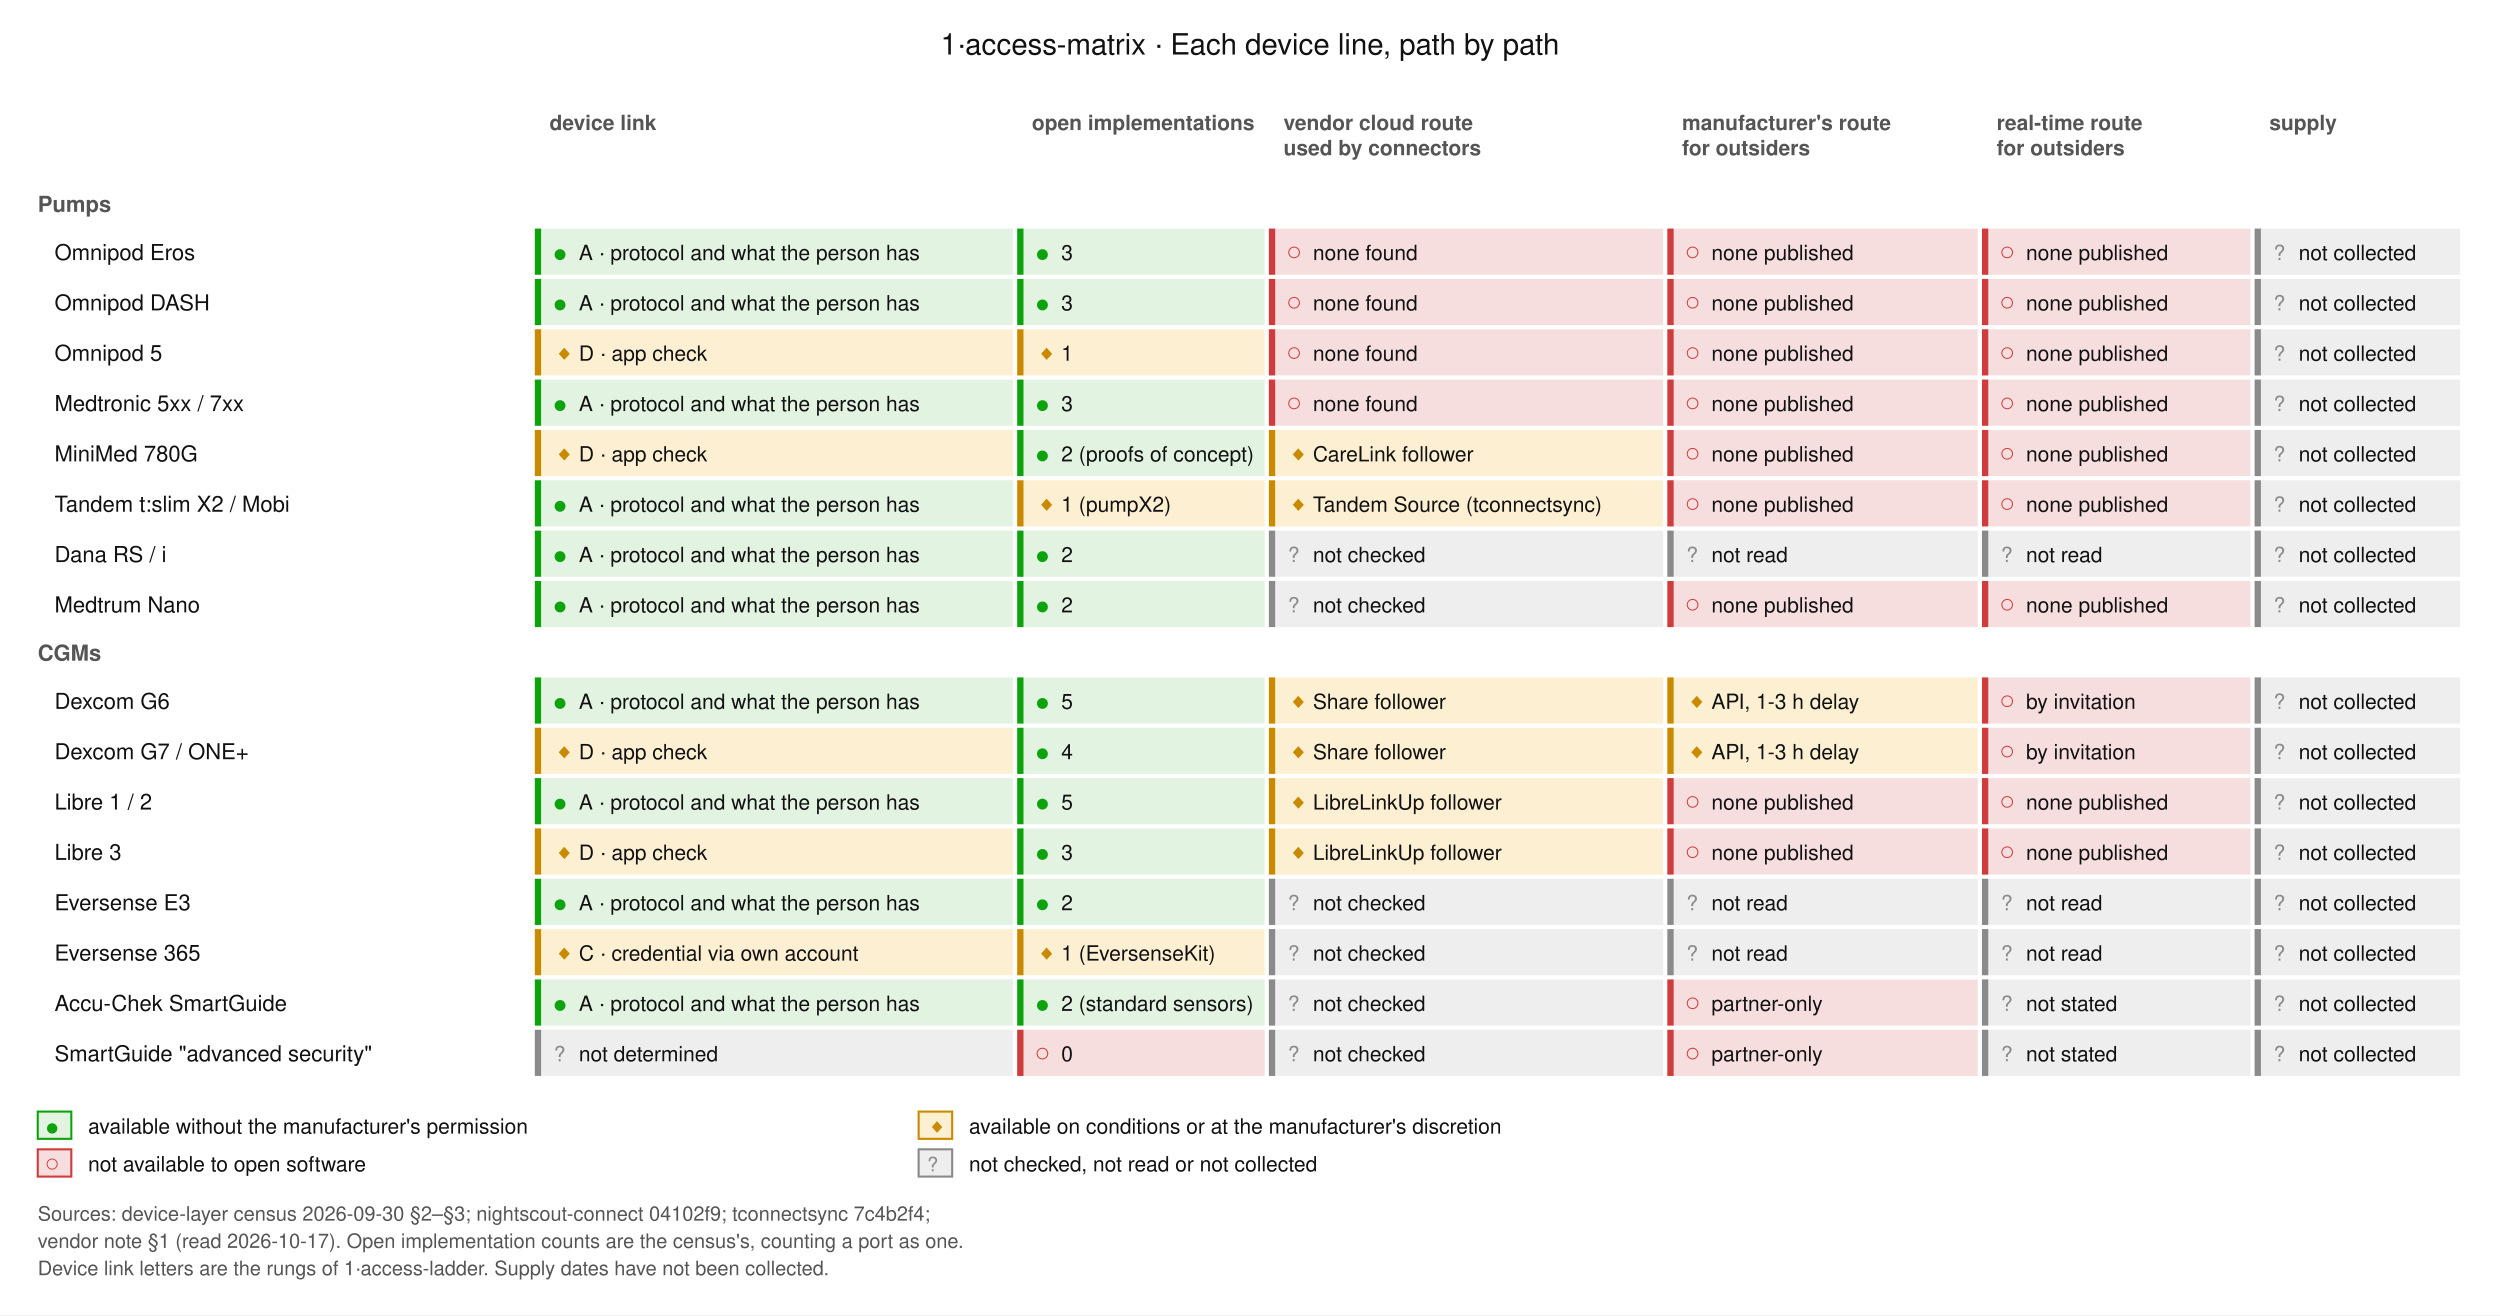
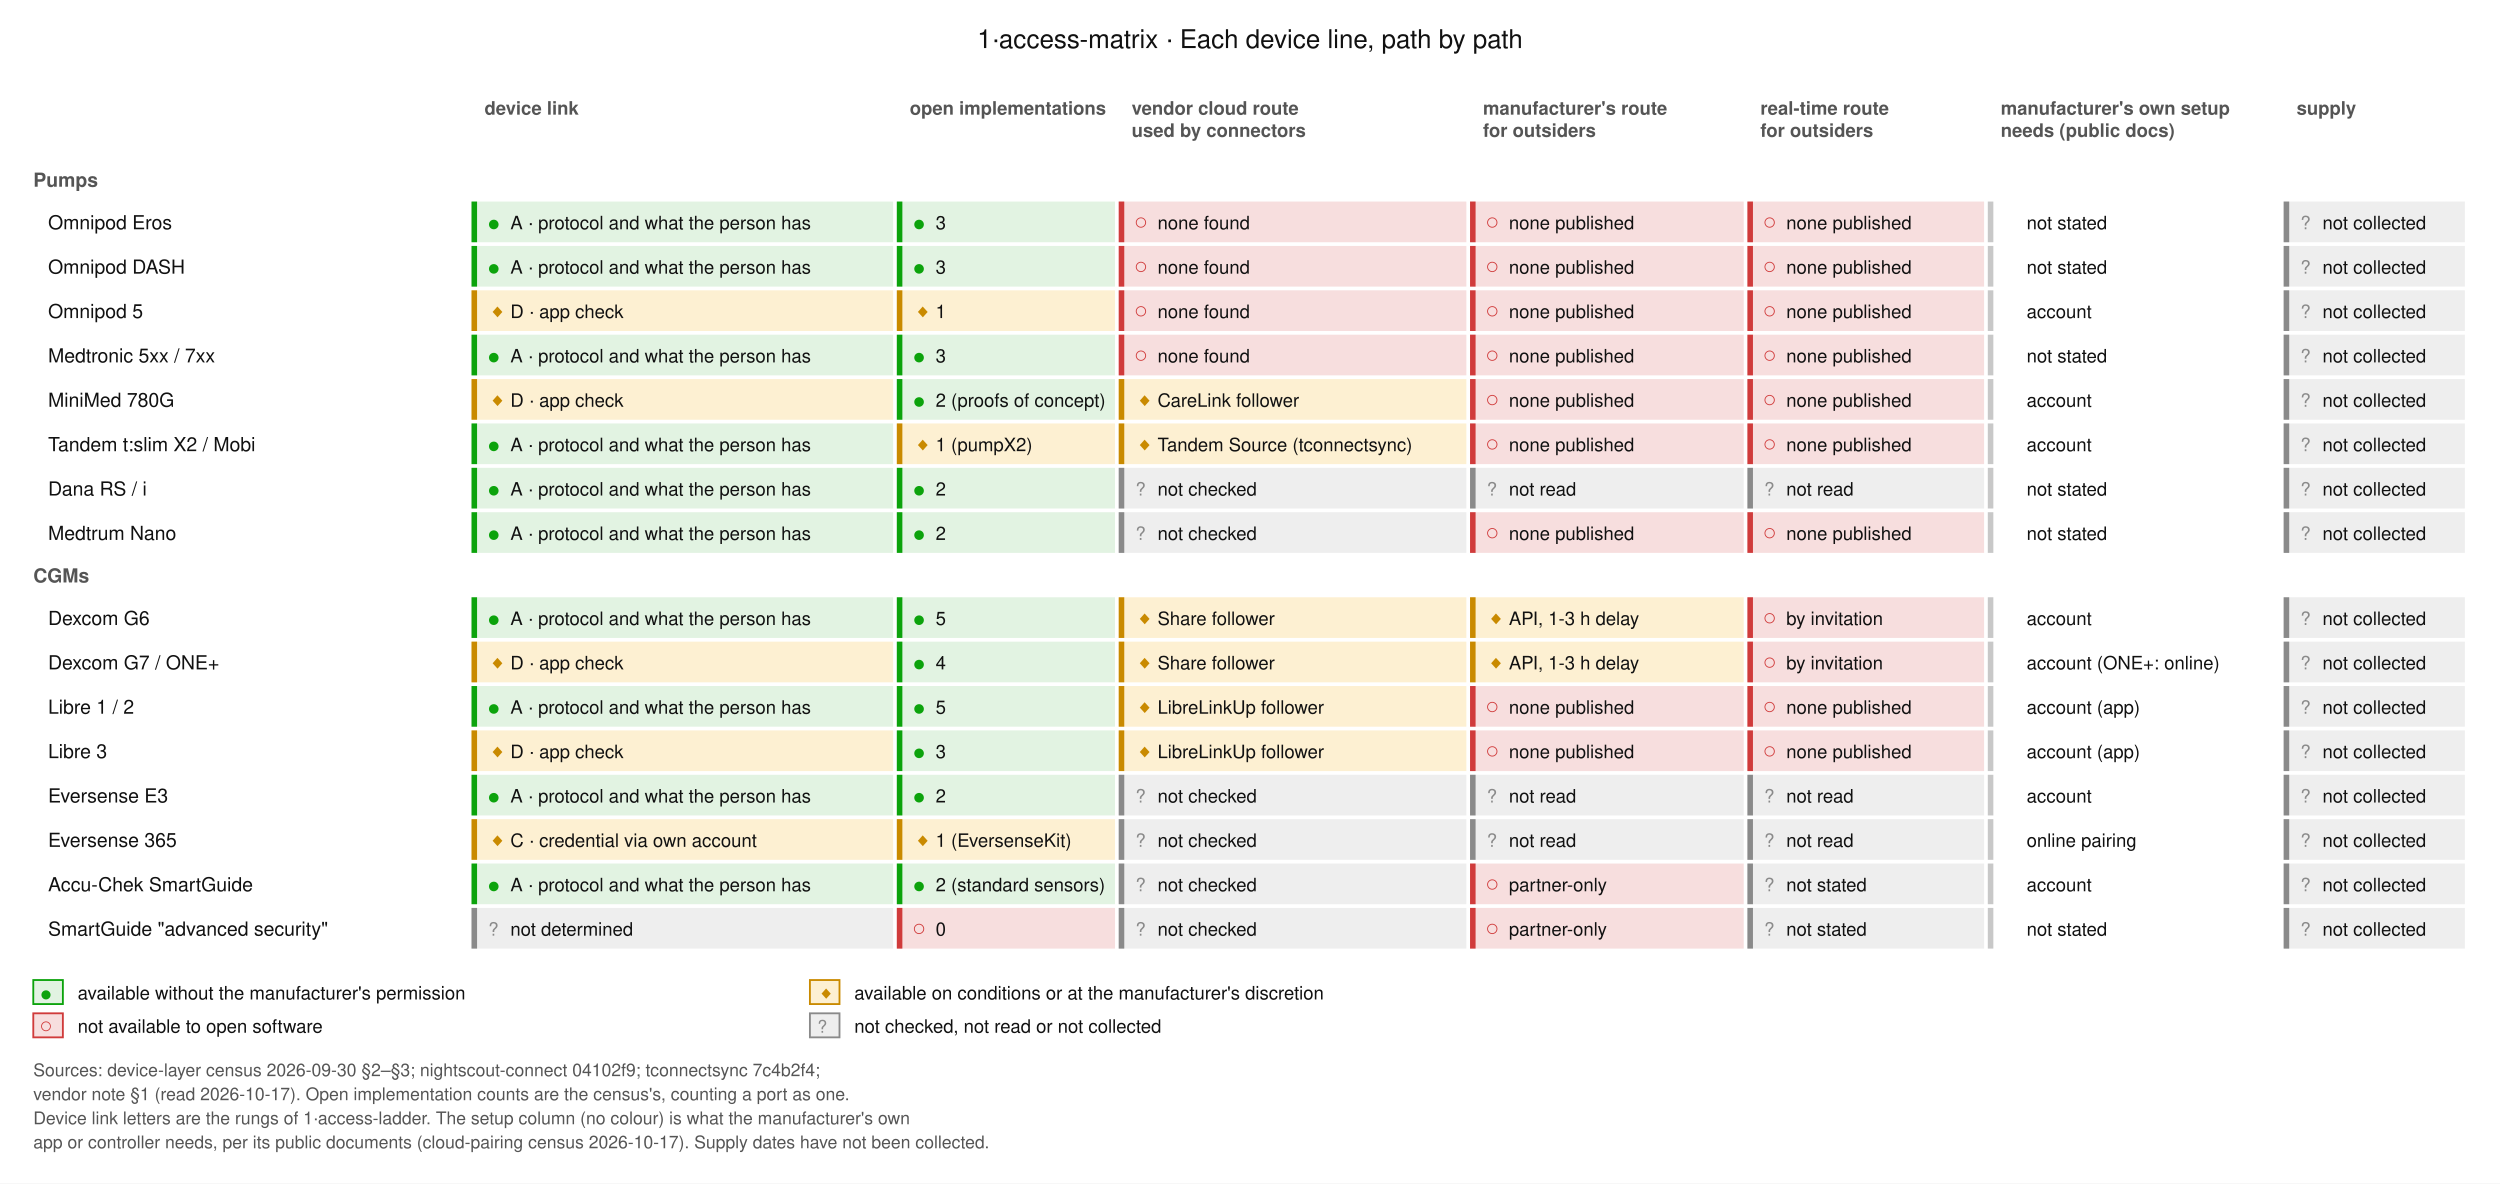
- <svg xmlns="http://www.w3.org/2000/svg" width="1192" height="627" viewBox="0 0 1192 627" font-family="Helvetica, Arial, sans-serif">
-   <rect x="0" y="0" width="1192" height="627" fill="#ffffff" />
-   <text x="596.0" y="26.0" font-size="14" fill="#111111" text-anchor="middle">1·access-matrix · Each device line, path by path</text>
+ <svg xmlns="http://www.w3.org/2000/svg" width="1352" height="640" viewBox="0 0 1352 640" font-family="Helvetica, Arial, sans-serif">
+   <rect x="0" y="0" width="1352" height="640" fill="#ffffff" />
+   <text x="676.0" y="26.0" font-size="14" fill="#111111" text-anchor="middle">1·access-matrix · Each device line, path by path</text>
  <text x="262.0" y="62.0" font-size="10" fill="#555555" text-anchor="start" font-weight="bold">device link</text>
  <text x="492.0" y="62.0" font-size="10" fill="#555555" text-anchor="start" font-weight="bold">open implementations</text>
  <text x="612.0" y="62.0" font-size="10" fill="#555555" text-anchor="start" font-weight="bold">vendor cloud route</text>
  <text x="612.0" y="74.0" font-size="10" fill="#555555" text-anchor="start" font-weight="bold">used by connectors</text>
  <text x="802.0" y="62.0" font-size="10" fill="#555555" text-anchor="start" font-weight="bold">manufacturer's route</text>
  <text x="802.0" y="74.0" font-size="10" fill="#555555" text-anchor="start" font-weight="bold">for outsiders</text>
  <text x="952.0" y="62.0" font-size="10" fill="#555555" text-anchor="start" font-weight="bold">real-time route</text>
  <text x="952.0" y="74.0" font-size="10" fill="#555555" text-anchor="start" font-weight="bold">for outsiders</text>
-   <text x="1082.0" y="62.0" font-size="10" fill="#555555" text-anchor="start" font-weight="bold">supply</text>
+   <text x="1082.0" y="62.0" font-size="10" fill="#555555" text-anchor="start" font-weight="bold">manufacturer's own setup</text>
+   <text x="1082.0" y="74.0" font-size="10" fill="#555555" text-anchor="start" font-weight="bold">needs (public docs)</text>
+   <text x="1242.0" y="62.0" font-size="10" fill="#555555" text-anchor="start" font-weight="bold">supply</text>
  <text x="18.0" y="101.0" font-size="10.5" fill="#555555" text-anchor="start" font-weight="bold">Pumps</text>
  <text x="26.0" y="124.0" font-size="10.5" fill="#111111" text-anchor="start">Omnipod Eros</text>
  <rect x="255" y="109" width="228" height="22" fill="#e2f3e2" />
  <rect x="255" y="109" width="3" height="22" fill="#0ca30c" />
  <text x="264.0" y="124.0" font-size="10" fill="#0ca30c" text-anchor="start">●</text>
  <text x="276.0" y="124.0" font-size="10" fill="#111111" text-anchor="start">A · protocol and what the person has</text>
  <rect x="485" y="109" width="118" height="22" fill="#e2f3e2" />
  <rect x="485" y="109" width="3" height="22" fill="#0ca30c" />
  <text x="494.0" y="124.0" font-size="10" fill="#0ca30c" text-anchor="start">●</text>
  <text x="506.0" y="124.0" font-size="10" fill="#111111" text-anchor="start">3</text>
  <rect x="605" y="109" width="188" height="22" fill="#f7dede" />
  <rect x="605" y="109" width="3" height="22" fill="#d03b3b" />
  <text x="614.0" y="124.0" font-size="10" fill="#d03b3b" text-anchor="start">○</text>
  <text x="626.0" y="124.0" font-size="10" fill="#111111" text-anchor="start">none found</text>
  <rect x="795" y="109" width="148" height="22" fill="#f7dede" />
  <rect x="795" y="109" width="3" height="22" fill="#d03b3b" />
  <text x="804.0" y="124.0" font-size="10" fill="#d03b3b" text-anchor="start">○</text>
  <text x="816.0" y="124.0" font-size="10" fill="#111111" text-anchor="start">none published</text>
  <rect x="945" y="109" width="128" height="22" fill="#f7dede" />
  <rect x="945" y="109" width="3" height="22" fill="#d03b3b" />
  <text x="954.0" y="124.0" font-size="10" fill="#d03b3b" text-anchor="start">○</text>
  <text x="966.0" y="124.0" font-size="10" fill="#111111" text-anchor="start">none published</text>
-   <rect x="1075" y="109" width="98" height="22" fill="#eeeeee" />
-   <rect x="1075" y="109" width="3" height="22" fill="#8a8a8a" />
-   <text x="1084.0" y="124.0" font-size="10" fill="#8a8a8a" text-anchor="start">?</text>
-   <text x="1096.0" y="124.0" font-size="10" fill="#111111" text-anchor="start">not collected</text>
+   <rect x="1075" y="109" width="158" height="22" fill="#ffffff" />
+   <rect x="1075" y="109" width="3" height="22" fill="#c8c8c8" />
+   <text x="1084.0" y="124.0" font-size="10" fill="#c8c8c8" text-anchor="start" />
+   <text x="1096.0" y="124.0" font-size="10" fill="#111111" text-anchor="start">not stated</text>
+   <rect x="1235" y="109" width="98" height="22" fill="#eeeeee" />
+   <rect x="1235" y="109" width="3" height="22" fill="#8a8a8a" />
+   <text x="1244.0" y="124.0" font-size="10" fill="#8a8a8a" text-anchor="start">?</text>
+   <text x="1256.0" y="124.0" font-size="10" fill="#111111" text-anchor="start">not collected</text>
  <text x="26.0" y="148.0" font-size="10.5" fill="#111111" text-anchor="start">Omnipod DASH</text>
  <rect x="255" y="133" width="228" height="22" fill="#e2f3e2" />
  <rect x="255" y="133" width="3" height="22" fill="#0ca30c" />
  <text x="264.0" y="148.0" font-size="10" fill="#0ca30c" text-anchor="start">●</text>
  <text x="276.0" y="148.0" font-size="10" fill="#111111" text-anchor="start">A · protocol and what the person has</text>
  <rect x="485" y="133" width="118" height="22" fill="#e2f3e2" />
  <rect x="485" y="133" width="3" height="22" fill="#0ca30c" />
  <text x="494.0" y="148.0" font-size="10" fill="#0ca30c" text-anchor="start">●</text>
  <text x="506.0" y="148.0" font-size="10" fill="#111111" text-anchor="start">3</text>
  <rect x="605" y="133" width="188" height="22" fill="#f7dede" />
  <rect x="605" y="133" width="3" height="22" fill="#d03b3b" />
  <text x="614.0" y="148.0" font-size="10" fill="#d03b3b" text-anchor="start">○</text>
  <text x="626.0" y="148.0" font-size="10" fill="#111111" text-anchor="start">none found</text>
  <rect x="795" y="133" width="148" height="22" fill="#f7dede" />
  <rect x="795" y="133" width="3" height="22" fill="#d03b3b" />
  <text x="804.0" y="148.0" font-size="10" fill="#d03b3b" text-anchor="start">○</text>
  <text x="816.0" y="148.0" font-size="10" fill="#111111" text-anchor="start">none published</text>
  <rect x="945" y="133" width="128" height="22" fill="#f7dede" />
  <rect x="945" y="133" width="3" height="22" fill="#d03b3b" />
  <text x="954.0" y="148.0" font-size="10" fill="#d03b3b" text-anchor="start">○</text>
  <text x="966.0" y="148.0" font-size="10" fill="#111111" text-anchor="start">none published</text>
-   <rect x="1075" y="133" width="98" height="22" fill="#eeeeee" />
-   <rect x="1075" y="133" width="3" height="22" fill="#8a8a8a" />
-   <text x="1084.0" y="148.0" font-size="10" fill="#8a8a8a" text-anchor="start">?</text>
-   <text x="1096.0" y="148.0" font-size="10" fill="#111111" text-anchor="start">not collected</text>
+   <rect x="1075" y="133" width="158" height="22" fill="#ffffff" />
+   <rect x="1075" y="133" width="3" height="22" fill="#c8c8c8" />
+   <text x="1084.0" y="148.0" font-size="10" fill="#c8c8c8" text-anchor="start" />
+   <text x="1096.0" y="148.0" font-size="10" fill="#111111" text-anchor="start">not stated</text>
+   <rect x="1235" y="133" width="98" height="22" fill="#eeeeee" />
+   <rect x="1235" y="133" width="3" height="22" fill="#8a8a8a" />
+   <text x="1244.0" y="148.0" font-size="10" fill="#8a8a8a" text-anchor="start">?</text>
+   <text x="1256.0" y="148.0" font-size="10" fill="#111111" text-anchor="start">not collected</text>
  <text x="26.0" y="172.0" font-size="10.5" fill="#111111" text-anchor="start">Omnipod 5</text>
  <rect x="255" y="157" width="228" height="22" fill="#fdf0d2" />
  <rect x="255" y="157" width="3" height="22" fill="#c98a00" />
  <text x="264.0" y="172.0" font-size="10" fill="#c98a00" text-anchor="start">◆</text>
  <text x="276.0" y="172.0" font-size="10" fill="#111111" text-anchor="start">D · app check</text>
  <rect x="485" y="157" width="118" height="22" fill="#fdf0d2" />
  <rect x="485" y="157" width="3" height="22" fill="#c98a00" />
  <text x="494.0" y="172.0" font-size="10" fill="#c98a00" text-anchor="start">◆</text>
  <text x="506.0" y="172.0" font-size="10" fill="#111111" text-anchor="start">1</text>
  <rect x="605" y="157" width="188" height="22" fill="#f7dede" />
  <rect x="605" y="157" width="3" height="22" fill="#d03b3b" />
  <text x="614.0" y="172.0" font-size="10" fill="#d03b3b" text-anchor="start">○</text>
  <text x="626.0" y="172.0" font-size="10" fill="#111111" text-anchor="start">none found</text>
  <rect x="795" y="157" width="148" height="22" fill="#f7dede" />
  <rect x="795" y="157" width="3" height="22" fill="#d03b3b" />
  <text x="804.0" y="172.0" font-size="10" fill="#d03b3b" text-anchor="start">○</text>
  <text x="816.0" y="172.0" font-size="10" fill="#111111" text-anchor="start">none published</text>
  <rect x="945" y="157" width="128" height="22" fill="#f7dede" />
  <rect x="945" y="157" width="3" height="22" fill="#d03b3b" />
  <text x="954.0" y="172.0" font-size="10" fill="#d03b3b" text-anchor="start">○</text>
  <text x="966.0" y="172.0" font-size="10" fill="#111111" text-anchor="start">none published</text>
-   <rect x="1075" y="157" width="98" height="22" fill="#eeeeee" />
-   <rect x="1075" y="157" width="3" height="22" fill="#8a8a8a" />
-   <text x="1084.0" y="172.0" font-size="10" fill="#8a8a8a" text-anchor="start">?</text>
-   <text x="1096.0" y="172.0" font-size="10" fill="#111111" text-anchor="start">not collected</text>
+   <rect x="1075" y="157" width="158" height="22" fill="#ffffff" />
+   <rect x="1075" y="157" width="3" height="22" fill="#c8c8c8" />
+   <text x="1084.0" y="172.0" font-size="10" fill="#c8c8c8" text-anchor="start" />
+   <text x="1096.0" y="172.0" font-size="10" fill="#111111" text-anchor="start">account</text>
+   <rect x="1235" y="157" width="98" height="22" fill="#eeeeee" />
+   <rect x="1235" y="157" width="3" height="22" fill="#8a8a8a" />
+   <text x="1244.0" y="172.0" font-size="10" fill="#8a8a8a" text-anchor="start">?</text>
+   <text x="1256.0" y="172.0" font-size="10" fill="#111111" text-anchor="start">not collected</text>
  <text x="26.0" y="196.0" font-size="10.5" fill="#111111" text-anchor="start">Medtronic 5xx / 7xx</text>
  <rect x="255" y="181" width="228" height="22" fill="#e2f3e2" />
  <rect x="255" y="181" width="3" height="22" fill="#0ca30c" />
  <text x="264.0" y="196.0" font-size="10" fill="#0ca30c" text-anchor="start">●</text>
  <text x="276.0" y="196.0" font-size="10" fill="#111111" text-anchor="start">A · protocol and what the person has</text>
  <rect x="485" y="181" width="118" height="22" fill="#e2f3e2" />
  <rect x="485" y="181" width="3" height="22" fill="#0ca30c" />
  <text x="494.0" y="196.0" font-size="10" fill="#0ca30c" text-anchor="start">●</text>
  <text x="506.0" y="196.0" font-size="10" fill="#111111" text-anchor="start">3</text>
  <rect x="605" y="181" width="188" height="22" fill="#f7dede" />
  <rect x="605" y="181" width="3" height="22" fill="#d03b3b" />
  <text x="614.0" y="196.0" font-size="10" fill="#d03b3b" text-anchor="start">○</text>
  <text x="626.0" y="196.0" font-size="10" fill="#111111" text-anchor="start">none found</text>
  <rect x="795" y="181" width="148" height="22" fill="#f7dede" />
  <rect x="795" y="181" width="3" height="22" fill="#d03b3b" />
  <text x="804.0" y="196.0" font-size="10" fill="#d03b3b" text-anchor="start">○</text>
  <text x="816.0" y="196.0" font-size="10" fill="#111111" text-anchor="start">none published</text>
  <rect x="945" y="181" width="128" height="22" fill="#f7dede" />
  <rect x="945" y="181" width="3" height="22" fill="#d03b3b" />
  <text x="954.0" y="196.0" font-size="10" fill="#d03b3b" text-anchor="start">○</text>
  <text x="966.0" y="196.0" font-size="10" fill="#111111" text-anchor="start">none published</text>
-   <rect x="1075" y="181" width="98" height="22" fill="#eeeeee" />
-   <rect x="1075" y="181" width="3" height="22" fill="#8a8a8a" />
-   <text x="1084.0" y="196.0" font-size="10" fill="#8a8a8a" text-anchor="start">?</text>
-   <text x="1096.0" y="196.0" font-size="10" fill="#111111" text-anchor="start">not collected</text>
+   <rect x="1075" y="181" width="158" height="22" fill="#ffffff" />
+   <rect x="1075" y="181" width="3" height="22" fill="#c8c8c8" />
+   <text x="1084.0" y="196.0" font-size="10" fill="#c8c8c8" text-anchor="start" />
+   <text x="1096.0" y="196.0" font-size="10" fill="#111111" text-anchor="start">not stated</text>
+   <rect x="1235" y="181" width="98" height="22" fill="#eeeeee" />
+   <rect x="1235" y="181" width="3" height="22" fill="#8a8a8a" />
+   <text x="1244.0" y="196.0" font-size="10" fill="#8a8a8a" text-anchor="start">?</text>
+   <text x="1256.0" y="196.0" font-size="10" fill="#111111" text-anchor="start">not collected</text>
  <text x="26.0" y="220.0" font-size="10.5" fill="#111111" text-anchor="start">MiniMed 780G</text>
  <rect x="255" y="205" width="228" height="22" fill="#fdf0d2" />
  <rect x="255" y="205" width="3" height="22" fill="#c98a00" />
  <text x="264.0" y="220.0" font-size="10" fill="#c98a00" text-anchor="start">◆</text>
  <text x="276.0" y="220.0" font-size="10" fill="#111111" text-anchor="start">D · app check</text>
  <rect x="485" y="205" width="118" height="22" fill="#e2f3e2" />
  <rect x="485" y="205" width="3" height="22" fill="#0ca30c" />
  <text x="494.0" y="220.0" font-size="10" fill="#0ca30c" text-anchor="start">●</text>
  <text x="506.0" y="220.0" font-size="10" fill="#111111" text-anchor="start">2 (proofs of concept)</text>
  <rect x="605" y="205" width="188" height="22" fill="#fdf0d2" />
  <rect x="605" y="205" width="3" height="22" fill="#c98a00" />
  <text x="614.0" y="220.0" font-size="10" fill="#c98a00" text-anchor="start">◆</text>
  <text x="626.0" y="220.0" font-size="10" fill="#111111" text-anchor="start">CareLink follower</text>
  <rect x="795" y="205" width="148" height="22" fill="#f7dede" />
  <rect x="795" y="205" width="3" height="22" fill="#d03b3b" />
  <text x="804.0" y="220.0" font-size="10" fill="#d03b3b" text-anchor="start">○</text>
  <text x="816.0" y="220.0" font-size="10" fill="#111111" text-anchor="start">none published</text>
  <rect x="945" y="205" width="128" height="22" fill="#f7dede" />
  <rect x="945" y="205" width="3" height="22" fill="#d03b3b" />
  <text x="954.0" y="220.0" font-size="10" fill="#d03b3b" text-anchor="start">○</text>
  <text x="966.0" y="220.0" font-size="10" fill="#111111" text-anchor="start">none published</text>
-   <rect x="1075" y="205" width="98" height="22" fill="#eeeeee" />
-   <rect x="1075" y="205" width="3" height="22" fill="#8a8a8a" />
-   <text x="1084.0" y="220.0" font-size="10" fill="#8a8a8a" text-anchor="start">?</text>
-   <text x="1096.0" y="220.0" font-size="10" fill="#111111" text-anchor="start">not collected</text>
+   <rect x="1075" y="205" width="158" height="22" fill="#ffffff" />
+   <rect x="1075" y="205" width="3" height="22" fill="#c8c8c8" />
+   <text x="1084.0" y="220.0" font-size="10" fill="#c8c8c8" text-anchor="start" />
+   <text x="1096.0" y="220.0" font-size="10" fill="#111111" text-anchor="start">account</text>
+   <rect x="1235" y="205" width="98" height="22" fill="#eeeeee" />
+   <rect x="1235" y="205" width="3" height="22" fill="#8a8a8a" />
+   <text x="1244.0" y="220.0" font-size="10" fill="#8a8a8a" text-anchor="start">?</text>
+   <text x="1256.0" y="220.0" font-size="10" fill="#111111" text-anchor="start">not collected</text>
  <text x="26.0" y="244.0" font-size="10.5" fill="#111111" text-anchor="start">Tandem t:slim X2 / Mobi</text>
  <rect x="255" y="229" width="228" height="22" fill="#e2f3e2" />
  <rect x="255" y="229" width="3" height="22" fill="#0ca30c" />
  <text x="264.0" y="244.0" font-size="10" fill="#0ca30c" text-anchor="start">●</text>
  <text x="276.0" y="244.0" font-size="10" fill="#111111" text-anchor="start">A · protocol and what the person has</text>
  <rect x="485" y="229" width="118" height="22" fill="#fdf0d2" />
  <rect x="485" y="229" width="3" height="22" fill="#c98a00" />
  <text x="494.0" y="244.0" font-size="10" fill="#c98a00" text-anchor="start">◆</text>
  <text x="506.0" y="244.0" font-size="10" fill="#111111" text-anchor="start">1 (pumpX2)</text>
  <rect x="605" y="229" width="188" height="22" fill="#fdf0d2" />
  <rect x="605" y="229" width="3" height="22" fill="#c98a00" />
  <text x="614.0" y="244.0" font-size="10" fill="#c98a00" text-anchor="start">◆</text>
  <text x="626.0" y="244.0" font-size="10" fill="#111111" text-anchor="start">Tandem Source (tconnectsync)</text>
  <rect x="795" y="229" width="148" height="22" fill="#f7dede" />
  <rect x="795" y="229" width="3" height="22" fill="#d03b3b" />
  <text x="804.0" y="244.0" font-size="10" fill="#d03b3b" text-anchor="start">○</text>
  <text x="816.0" y="244.0" font-size="10" fill="#111111" text-anchor="start">none published</text>
  <rect x="945" y="229" width="128" height="22" fill="#f7dede" />
  <rect x="945" y="229" width="3" height="22" fill="#d03b3b" />
  <text x="954.0" y="244.0" font-size="10" fill="#d03b3b" text-anchor="start">○</text>
  <text x="966.0" y="244.0" font-size="10" fill="#111111" text-anchor="start">none published</text>
-   <rect x="1075" y="229" width="98" height="22" fill="#eeeeee" />
-   <rect x="1075" y="229" width="3" height="22" fill="#8a8a8a" />
-   <text x="1084.0" y="244.0" font-size="10" fill="#8a8a8a" text-anchor="start">?</text>
-   <text x="1096.0" y="244.0" font-size="10" fill="#111111" text-anchor="start">not collected</text>
+   <rect x="1075" y="229" width="158" height="22" fill="#ffffff" />
+   <rect x="1075" y="229" width="3" height="22" fill="#c8c8c8" />
+   <text x="1084.0" y="244.0" font-size="10" fill="#c8c8c8" text-anchor="start" />
+   <text x="1096.0" y="244.0" font-size="10" fill="#111111" text-anchor="start">account</text>
+   <rect x="1235" y="229" width="98" height="22" fill="#eeeeee" />
+   <rect x="1235" y="229" width="3" height="22" fill="#8a8a8a" />
+   <text x="1244.0" y="244.0" font-size="10" fill="#8a8a8a" text-anchor="start">?</text>
+   <text x="1256.0" y="244.0" font-size="10" fill="#111111" text-anchor="start">not collected</text>
  <text x="26.0" y="268.0" font-size="10.5" fill="#111111" text-anchor="start">Dana RS / i</text>
  <rect x="255" y="253" width="228" height="22" fill="#e2f3e2" />
  <rect x="255" y="253" width="3" height="22" fill="#0ca30c" />
  <text x="264.0" y="268.0" font-size="10" fill="#0ca30c" text-anchor="start">●</text>
  <text x="276.0" y="268.0" font-size="10" fill="#111111" text-anchor="start">A · protocol and what the person has</text>
  <rect x="485" y="253" width="118" height="22" fill="#e2f3e2" />
  <rect x="485" y="253" width="3" height="22" fill="#0ca30c" />
  <text x="494.0" y="268.0" font-size="10" fill="#0ca30c" text-anchor="start">●</text>
  <text x="506.0" y="268.0" font-size="10" fill="#111111" text-anchor="start">2</text>
  <rect x="605" y="253" width="188" height="22" fill="#eeeeee" />
  <rect x="605" y="253" width="3" height="22" fill="#8a8a8a" />
  <text x="614.0" y="268.0" font-size="10" fill="#8a8a8a" text-anchor="start">?</text>
  <text x="626.0" y="268.0" font-size="10" fill="#111111" text-anchor="start">not checked</text>
  <rect x="795" y="253" width="148" height="22" fill="#eeeeee" />
  <rect x="795" y="253" width="3" height="22" fill="#8a8a8a" />
  <text x="804.0" y="268.0" font-size="10" fill="#8a8a8a" text-anchor="start">?</text>
  <text x="816.0" y="268.0" font-size="10" fill="#111111" text-anchor="start">not read</text>
  <rect x="945" y="253" width="128" height="22" fill="#eeeeee" />
  <rect x="945" y="253" width="3" height="22" fill="#8a8a8a" />
  <text x="954.0" y="268.0" font-size="10" fill="#8a8a8a" text-anchor="start">?</text>
  <text x="966.0" y="268.0" font-size="10" fill="#111111" text-anchor="start">not read</text>
-   <rect x="1075" y="253" width="98" height="22" fill="#eeeeee" />
-   <rect x="1075" y="253" width="3" height="22" fill="#8a8a8a" />
-   <text x="1084.0" y="268.0" font-size="10" fill="#8a8a8a" text-anchor="start">?</text>
-   <text x="1096.0" y="268.0" font-size="10" fill="#111111" text-anchor="start">not collected</text>
+   <rect x="1075" y="253" width="158" height="22" fill="#ffffff" />
+   <rect x="1075" y="253" width="3" height="22" fill="#c8c8c8" />
+   <text x="1084.0" y="268.0" font-size="10" fill="#c8c8c8" text-anchor="start" />
+   <text x="1096.0" y="268.0" font-size="10" fill="#111111" text-anchor="start">not stated</text>
+   <rect x="1235" y="253" width="98" height="22" fill="#eeeeee" />
+   <rect x="1235" y="253" width="3" height="22" fill="#8a8a8a" />
+   <text x="1244.0" y="268.0" font-size="10" fill="#8a8a8a" text-anchor="start">?</text>
+   <text x="1256.0" y="268.0" font-size="10" fill="#111111" text-anchor="start">not collected</text>
  <text x="26.0" y="292.0" font-size="10.5" fill="#111111" text-anchor="start">Medtrum Nano</text>
  <rect x="255" y="277" width="228" height="22" fill="#e2f3e2" />
  <rect x="255" y="277" width="3" height="22" fill="#0ca30c" />
  <text x="264.0" y="292.0" font-size="10" fill="#0ca30c" text-anchor="start">●</text>
  <text x="276.0" y="292.0" font-size="10" fill="#111111" text-anchor="start">A · protocol and what the person has</text>
  <rect x="485" y="277" width="118" height="22" fill="#e2f3e2" />
  <rect x="485" y="277" width="3" height="22" fill="#0ca30c" />
  <text x="494.0" y="292.0" font-size="10" fill="#0ca30c" text-anchor="start">●</text>
  <text x="506.0" y="292.0" font-size="10" fill="#111111" text-anchor="start">2</text>
  <rect x="605" y="277" width="188" height="22" fill="#eeeeee" />
  <rect x="605" y="277" width="3" height="22" fill="#8a8a8a" />
  <text x="614.0" y="292.0" font-size="10" fill="#8a8a8a" text-anchor="start">?</text>
  <text x="626.0" y="292.0" font-size="10" fill="#111111" text-anchor="start">not checked</text>
  <rect x="795" y="277" width="148" height="22" fill="#f7dede" />
  <rect x="795" y="277" width="3" height="22" fill="#d03b3b" />
  <text x="804.0" y="292.0" font-size="10" fill="#d03b3b" text-anchor="start">○</text>
  <text x="816.0" y="292.0" font-size="10" fill="#111111" text-anchor="start">none published</text>
  <rect x="945" y="277" width="128" height="22" fill="#f7dede" />
  <rect x="945" y="277" width="3" height="22" fill="#d03b3b" />
  <text x="954.0" y="292.0" font-size="10" fill="#d03b3b" text-anchor="start">○</text>
  <text x="966.0" y="292.0" font-size="10" fill="#111111" text-anchor="start">none published</text>
-   <rect x="1075" y="277" width="98" height="22" fill="#eeeeee" />
-   <rect x="1075" y="277" width="3" height="22" fill="#8a8a8a" />
-   <text x="1084.0" y="292.0" font-size="10" fill="#8a8a8a" text-anchor="start">?</text>
-   <text x="1096.0" y="292.0" font-size="10" fill="#111111" text-anchor="start">not collected</text>
+   <rect x="1075" y="277" width="158" height="22" fill="#ffffff" />
+   <rect x="1075" y="277" width="3" height="22" fill="#c8c8c8" />
+   <text x="1084.0" y="292.0" font-size="10" fill="#c8c8c8" text-anchor="start" />
+   <text x="1096.0" y="292.0" font-size="10" fill="#111111" text-anchor="start">not stated</text>
+   <rect x="1235" y="277" width="98" height="22" fill="#eeeeee" />
+   <rect x="1235" y="277" width="3" height="22" fill="#8a8a8a" />
+   <text x="1244.0" y="292.0" font-size="10" fill="#8a8a8a" text-anchor="start">?</text>
+   <text x="1256.0" y="292.0" font-size="10" fill="#111111" text-anchor="start">not collected</text>
  <text x="18.0" y="315.0" font-size="10.5" fill="#555555" text-anchor="start" font-weight="bold">CGMs</text>
  <text x="26.0" y="338.0" font-size="10.5" fill="#111111" text-anchor="start">Dexcom G6</text>
  <rect x="255" y="323" width="228" height="22" fill="#e2f3e2" />
  <rect x="255" y="323" width="3" height="22" fill="#0ca30c" />
  <text x="264.0" y="338.0" font-size="10" fill="#0ca30c" text-anchor="start">●</text>
  <text x="276.0" y="338.0" font-size="10" fill="#111111" text-anchor="start">A · protocol and what the person has</text>
  <rect x="485" y="323" width="118" height="22" fill="#e2f3e2" />
  <rect x="485" y="323" width="3" height="22" fill="#0ca30c" />
  <text x="494.0" y="338.0" font-size="10" fill="#0ca30c" text-anchor="start">●</text>
  <text x="506.0" y="338.0" font-size="10" fill="#111111" text-anchor="start">5</text>
  <rect x="605" y="323" width="188" height="22" fill="#fdf0d2" />
  <rect x="605" y="323" width="3" height="22" fill="#c98a00" />
  <text x="614.0" y="338.0" font-size="10" fill="#c98a00" text-anchor="start">◆</text>
  <text x="626.0" y="338.0" font-size="10" fill="#111111" text-anchor="start">Share follower</text>
  <rect x="795" y="323" width="148" height="22" fill="#fdf0d2" />
  <rect x="795" y="323" width="3" height="22" fill="#c98a00" />
  <text x="804.0" y="338.0" font-size="10" fill="#c98a00" text-anchor="start">◆</text>
  <text x="816.0" y="338.0" font-size="10" fill="#111111" text-anchor="start">API, 1-3 h delay</text>
  <rect x="945" y="323" width="128" height="22" fill="#f7dede" />
  <rect x="945" y="323" width="3" height="22" fill="#d03b3b" />
  <text x="954.0" y="338.0" font-size="10" fill="#d03b3b" text-anchor="start">○</text>
  <text x="966.0" y="338.0" font-size="10" fill="#111111" text-anchor="start">by invitation</text>
-   <rect x="1075" y="323" width="98" height="22" fill="#eeeeee" />
-   <rect x="1075" y="323" width="3" height="22" fill="#8a8a8a" />
-   <text x="1084.0" y="338.0" font-size="10" fill="#8a8a8a" text-anchor="start">?</text>
-   <text x="1096.0" y="338.0" font-size="10" fill="#111111" text-anchor="start">not collected</text>
+   <rect x="1075" y="323" width="158" height="22" fill="#ffffff" />
+   <rect x="1075" y="323" width="3" height="22" fill="#c8c8c8" />
+   <text x="1084.0" y="338.0" font-size="10" fill="#c8c8c8" text-anchor="start" />
+   <text x="1096.0" y="338.0" font-size="10" fill="#111111" text-anchor="start">account</text>
+   <rect x="1235" y="323" width="98" height="22" fill="#eeeeee" />
+   <rect x="1235" y="323" width="3" height="22" fill="#8a8a8a" />
+   <text x="1244.0" y="338.0" font-size="10" fill="#8a8a8a" text-anchor="start">?</text>
+   <text x="1256.0" y="338.0" font-size="10" fill="#111111" text-anchor="start">not collected</text>
  <text x="26.0" y="362.0" font-size="10.5" fill="#111111" text-anchor="start">Dexcom G7 / ONE+</text>
  <rect x="255" y="347" width="228" height="22" fill="#fdf0d2" />
  <rect x="255" y="347" width="3" height="22" fill="#c98a00" />
  <text x="264.0" y="362.0" font-size="10" fill="#c98a00" text-anchor="start">◆</text>
  <text x="276.0" y="362.0" font-size="10" fill="#111111" text-anchor="start">D · app check</text>
  <rect x="485" y="347" width="118" height="22" fill="#e2f3e2" />
  <rect x="485" y="347" width="3" height="22" fill="#0ca30c" />
  <text x="494.0" y="362.0" font-size="10" fill="#0ca30c" text-anchor="start">●</text>
  <text x="506.0" y="362.0" font-size="10" fill="#111111" text-anchor="start">4</text>
  <rect x="605" y="347" width="188" height="22" fill="#fdf0d2" />
  <rect x="605" y="347" width="3" height="22" fill="#c98a00" />
  <text x="614.0" y="362.0" font-size="10" fill="#c98a00" text-anchor="start">◆</text>
  <text x="626.0" y="362.0" font-size="10" fill="#111111" text-anchor="start">Share follower</text>
  <rect x="795" y="347" width="148" height="22" fill="#fdf0d2" />
  <rect x="795" y="347" width="3" height="22" fill="#c98a00" />
  <text x="804.0" y="362.0" font-size="10" fill="#c98a00" text-anchor="start">◆</text>
  <text x="816.0" y="362.0" font-size="10" fill="#111111" text-anchor="start">API, 1-3 h delay</text>
  <rect x="945" y="347" width="128" height="22" fill="#f7dede" />
  <rect x="945" y="347" width="3" height="22" fill="#d03b3b" />
  <text x="954.0" y="362.0" font-size="10" fill="#d03b3b" text-anchor="start">○</text>
  <text x="966.0" y="362.0" font-size="10" fill="#111111" text-anchor="start">by invitation</text>
-   <rect x="1075" y="347" width="98" height="22" fill="#eeeeee" />
-   <rect x="1075" y="347" width="3" height="22" fill="#8a8a8a" />
-   <text x="1084.0" y="362.0" font-size="10" fill="#8a8a8a" text-anchor="start">?</text>
-   <text x="1096.0" y="362.0" font-size="10" fill="#111111" text-anchor="start">not collected</text>
+   <rect x="1075" y="347" width="158" height="22" fill="#ffffff" />
+   <rect x="1075" y="347" width="3" height="22" fill="#c8c8c8" />
+   <text x="1084.0" y="362.0" font-size="10" fill="#c8c8c8" text-anchor="start" />
+   <text x="1096.0" y="362.0" font-size="10" fill="#111111" text-anchor="start">account (ONE+: online)</text>
+   <rect x="1235" y="347" width="98" height="22" fill="#eeeeee" />
+   <rect x="1235" y="347" width="3" height="22" fill="#8a8a8a" />
+   <text x="1244.0" y="362.0" font-size="10" fill="#8a8a8a" text-anchor="start">?</text>
+   <text x="1256.0" y="362.0" font-size="10" fill="#111111" text-anchor="start">not collected</text>
  <text x="26.0" y="386.0" font-size="10.5" fill="#111111" text-anchor="start">Libre 1 / 2</text>
  <rect x="255" y="371" width="228" height="22" fill="#e2f3e2" />
  <rect x="255" y="371" width="3" height="22" fill="#0ca30c" />
  <text x="264.0" y="386.0" font-size="10" fill="#0ca30c" text-anchor="start">●</text>
  <text x="276.0" y="386.0" font-size="10" fill="#111111" text-anchor="start">A · protocol and what the person has</text>
  <rect x="485" y="371" width="118" height="22" fill="#e2f3e2" />
  <rect x="485" y="371" width="3" height="22" fill="#0ca30c" />
  <text x="494.0" y="386.0" font-size="10" fill="#0ca30c" text-anchor="start">●</text>
  <text x="506.0" y="386.0" font-size="10" fill="#111111" text-anchor="start">5</text>
  <rect x="605" y="371" width="188" height="22" fill="#fdf0d2" />
  <rect x="605" y="371" width="3" height="22" fill="#c98a00" />
  <text x="614.0" y="386.0" font-size="10" fill="#c98a00" text-anchor="start">◆</text>
  <text x="626.0" y="386.0" font-size="10" fill="#111111" text-anchor="start">LibreLinkUp follower</text>
  <rect x="795" y="371" width="148" height="22" fill="#f7dede" />
  <rect x="795" y="371" width="3" height="22" fill="#d03b3b" />
  <text x="804.0" y="386.0" font-size="10" fill="#d03b3b" text-anchor="start">○</text>
  <text x="816.0" y="386.0" font-size="10" fill="#111111" text-anchor="start">none published</text>
  <rect x="945" y="371" width="128" height="22" fill="#f7dede" />
  <rect x="945" y="371" width="3" height="22" fill="#d03b3b" />
  <text x="954.0" y="386.0" font-size="10" fill="#d03b3b" text-anchor="start">○</text>
  <text x="966.0" y="386.0" font-size="10" fill="#111111" text-anchor="start">none published</text>
-   <rect x="1075" y="371" width="98" height="22" fill="#eeeeee" />
-   <rect x="1075" y="371" width="3" height="22" fill="#8a8a8a" />
-   <text x="1084.0" y="386.0" font-size="10" fill="#8a8a8a" text-anchor="start">?</text>
-   <text x="1096.0" y="386.0" font-size="10" fill="#111111" text-anchor="start">not collected</text>
+   <rect x="1075" y="371" width="158" height="22" fill="#ffffff" />
+   <rect x="1075" y="371" width="3" height="22" fill="#c8c8c8" />
+   <text x="1084.0" y="386.0" font-size="10" fill="#c8c8c8" text-anchor="start" />
+   <text x="1096.0" y="386.0" font-size="10" fill="#111111" text-anchor="start">account (app)</text>
+   <rect x="1235" y="371" width="98" height="22" fill="#eeeeee" />
+   <rect x="1235" y="371" width="3" height="22" fill="#8a8a8a" />
+   <text x="1244.0" y="386.0" font-size="10" fill="#8a8a8a" text-anchor="start">?</text>
+   <text x="1256.0" y="386.0" font-size="10" fill="#111111" text-anchor="start">not collected</text>
  <text x="26.0" y="410.0" font-size="10.5" fill="#111111" text-anchor="start">Libre 3</text>
  <rect x="255" y="395" width="228" height="22" fill="#fdf0d2" />
  <rect x="255" y="395" width="3" height="22" fill="#c98a00" />
  <text x="264.0" y="410.0" font-size="10" fill="#c98a00" text-anchor="start">◆</text>
  <text x="276.0" y="410.0" font-size="10" fill="#111111" text-anchor="start">D · app check</text>
  <rect x="485" y="395" width="118" height="22" fill="#e2f3e2" />
  <rect x="485" y="395" width="3" height="22" fill="#0ca30c" />
  <text x="494.0" y="410.0" font-size="10" fill="#0ca30c" text-anchor="start">●</text>
  <text x="506.0" y="410.0" font-size="10" fill="#111111" text-anchor="start">3</text>
  <rect x="605" y="395" width="188" height="22" fill="#fdf0d2" />
  <rect x="605" y="395" width="3" height="22" fill="#c98a00" />
  <text x="614.0" y="410.0" font-size="10" fill="#c98a00" text-anchor="start">◆</text>
  <text x="626.0" y="410.0" font-size="10" fill="#111111" text-anchor="start">LibreLinkUp follower</text>
  <rect x="795" y="395" width="148" height="22" fill="#f7dede" />
  <rect x="795" y="395" width="3" height="22" fill="#d03b3b" />
  <text x="804.0" y="410.0" font-size="10" fill="#d03b3b" text-anchor="start">○</text>
  <text x="816.0" y="410.0" font-size="10" fill="#111111" text-anchor="start">none published</text>
  <rect x="945" y="395" width="128" height="22" fill="#f7dede" />
  <rect x="945" y="395" width="3" height="22" fill="#d03b3b" />
  <text x="954.0" y="410.0" font-size="10" fill="#d03b3b" text-anchor="start">○</text>
  <text x="966.0" y="410.0" font-size="10" fill="#111111" text-anchor="start">none published</text>
-   <rect x="1075" y="395" width="98" height="22" fill="#eeeeee" />
-   <rect x="1075" y="395" width="3" height="22" fill="#8a8a8a" />
-   <text x="1084.0" y="410.0" font-size="10" fill="#8a8a8a" text-anchor="start">?</text>
-   <text x="1096.0" y="410.0" font-size="10" fill="#111111" text-anchor="start">not collected</text>
+   <rect x="1075" y="395" width="158" height="22" fill="#ffffff" />
+   <rect x="1075" y="395" width="3" height="22" fill="#c8c8c8" />
+   <text x="1084.0" y="410.0" font-size="10" fill="#c8c8c8" text-anchor="start" />
+   <text x="1096.0" y="410.0" font-size="10" fill="#111111" text-anchor="start">account (app)</text>
+   <rect x="1235" y="395" width="98" height="22" fill="#eeeeee" />
+   <rect x="1235" y="395" width="3" height="22" fill="#8a8a8a" />
+   <text x="1244.0" y="410.0" font-size="10" fill="#8a8a8a" text-anchor="start">?</text>
+   <text x="1256.0" y="410.0" font-size="10" fill="#111111" text-anchor="start">not collected</text>
  <text x="26.0" y="434.0" font-size="10.5" fill="#111111" text-anchor="start">Eversense E3</text>
  <rect x="255" y="419" width="228" height="22" fill="#e2f3e2" />
  <rect x="255" y="419" width="3" height="22" fill="#0ca30c" />
  <text x="264.0" y="434.0" font-size="10" fill="#0ca30c" text-anchor="start">●</text>
  <text x="276.0" y="434.0" font-size="10" fill="#111111" text-anchor="start">A · protocol and what the person has</text>
  <rect x="485" y="419" width="118" height="22" fill="#e2f3e2" />
  <rect x="485" y="419" width="3" height="22" fill="#0ca30c" />
  <text x="494.0" y="434.0" font-size="10" fill="#0ca30c" text-anchor="start">●</text>
  <text x="506.0" y="434.0" font-size="10" fill="#111111" text-anchor="start">2</text>
  <rect x="605" y="419" width="188" height="22" fill="#eeeeee" />
  <rect x="605" y="419" width="3" height="22" fill="#8a8a8a" />
  <text x="614.0" y="434.0" font-size="10" fill="#8a8a8a" text-anchor="start">?</text>
  <text x="626.0" y="434.0" font-size="10" fill="#111111" text-anchor="start">not checked</text>
  <rect x="795" y="419" width="148" height="22" fill="#eeeeee" />
  <rect x="795" y="419" width="3" height="22" fill="#8a8a8a" />
  <text x="804.0" y="434.0" font-size="10" fill="#8a8a8a" text-anchor="start">?</text>
  <text x="816.0" y="434.0" font-size="10" fill="#111111" text-anchor="start">not read</text>
  <rect x="945" y="419" width="128" height="22" fill="#eeeeee" />
  <rect x="945" y="419" width="3" height="22" fill="#8a8a8a" />
  <text x="954.0" y="434.0" font-size="10" fill="#8a8a8a" text-anchor="start">?</text>
  <text x="966.0" y="434.0" font-size="10" fill="#111111" text-anchor="start">not read</text>
-   <rect x="1075" y="419" width="98" height="22" fill="#eeeeee" />
-   <rect x="1075" y="419" width="3" height="22" fill="#8a8a8a" />
-   <text x="1084.0" y="434.0" font-size="10" fill="#8a8a8a" text-anchor="start">?</text>
-   <text x="1096.0" y="434.0" font-size="10" fill="#111111" text-anchor="start">not collected</text>
+   <rect x="1075" y="419" width="158" height="22" fill="#ffffff" />
+   <rect x="1075" y="419" width="3" height="22" fill="#c8c8c8" />
+   <text x="1084.0" y="434.0" font-size="10" fill="#c8c8c8" text-anchor="start" />
+   <text x="1096.0" y="434.0" font-size="10" fill="#111111" text-anchor="start">account</text>
+   <rect x="1235" y="419" width="98" height="22" fill="#eeeeee" />
+   <rect x="1235" y="419" width="3" height="22" fill="#8a8a8a" />
+   <text x="1244.0" y="434.0" font-size="10" fill="#8a8a8a" text-anchor="start">?</text>
+   <text x="1256.0" y="434.0" font-size="10" fill="#111111" text-anchor="start">not collected</text>
  <text x="26.0" y="458.0" font-size="10.5" fill="#111111" text-anchor="start">Eversense 365</text>
  <rect x="255" y="443" width="228" height="22" fill="#fdf0d2" />
  <rect x="255" y="443" width="3" height="22" fill="#c98a00" />
  <text x="264.0" y="458.0" font-size="10" fill="#c98a00" text-anchor="start">◆</text>
  <text x="276.0" y="458.0" font-size="10" fill="#111111" text-anchor="start">C · credential via own account</text>
  <rect x="485" y="443" width="118" height="22" fill="#fdf0d2" />
  <rect x="485" y="443" width="3" height="22" fill="#c98a00" />
  <text x="494.0" y="458.0" font-size="10" fill="#c98a00" text-anchor="start">◆</text>
  <text x="506.0" y="458.0" font-size="10" fill="#111111" text-anchor="start">1 (EversenseKit)</text>
  <rect x="605" y="443" width="188" height="22" fill="#eeeeee" />
  <rect x="605" y="443" width="3" height="22" fill="#8a8a8a" />
  <text x="614.0" y="458.0" font-size="10" fill="#8a8a8a" text-anchor="start">?</text>
  <text x="626.0" y="458.0" font-size="10" fill="#111111" text-anchor="start">not checked</text>
  <rect x="795" y="443" width="148" height="22" fill="#eeeeee" />
  <rect x="795" y="443" width="3" height="22" fill="#8a8a8a" />
  <text x="804.0" y="458.0" font-size="10" fill="#8a8a8a" text-anchor="start">?</text>
  <text x="816.0" y="458.0" font-size="10" fill="#111111" text-anchor="start">not read</text>
  <rect x="945" y="443" width="128" height="22" fill="#eeeeee" />
  <rect x="945" y="443" width="3" height="22" fill="#8a8a8a" />
  <text x="954.0" y="458.0" font-size="10" fill="#8a8a8a" text-anchor="start">?</text>
  <text x="966.0" y="458.0" font-size="10" fill="#111111" text-anchor="start">not read</text>
-   <rect x="1075" y="443" width="98" height="22" fill="#eeeeee" />
-   <rect x="1075" y="443" width="3" height="22" fill="#8a8a8a" />
-   <text x="1084.0" y="458.0" font-size="10" fill="#8a8a8a" text-anchor="start">?</text>
-   <text x="1096.0" y="458.0" font-size="10" fill="#111111" text-anchor="start">not collected</text>
+   <rect x="1075" y="443" width="158" height="22" fill="#ffffff" />
+   <rect x="1075" y="443" width="3" height="22" fill="#c8c8c8" />
+   <text x="1084.0" y="458.0" font-size="10" fill="#c8c8c8" text-anchor="start" />
+   <text x="1096.0" y="458.0" font-size="10" fill="#111111" text-anchor="start">online pairing</text>
+   <rect x="1235" y="443" width="98" height="22" fill="#eeeeee" />
+   <rect x="1235" y="443" width="3" height="22" fill="#8a8a8a" />
+   <text x="1244.0" y="458.0" font-size="10" fill="#8a8a8a" text-anchor="start">?</text>
+   <text x="1256.0" y="458.0" font-size="10" fill="#111111" text-anchor="start">not collected</text>
  <text x="26.0" y="482.0" font-size="10.5" fill="#111111" text-anchor="start">Accu-Chek SmartGuide</text>
  <rect x="255" y="467" width="228" height="22" fill="#e2f3e2" />
  <rect x="255" y="467" width="3" height="22" fill="#0ca30c" />
  <text x="264.0" y="482.0" font-size="10" fill="#0ca30c" text-anchor="start">●</text>
  <text x="276.0" y="482.0" font-size="10" fill="#111111" text-anchor="start">A · protocol and what the person has</text>
  <rect x="485" y="467" width="118" height="22" fill="#e2f3e2" />
  <rect x="485" y="467" width="3" height="22" fill="#0ca30c" />
  <text x="494.0" y="482.0" font-size="10" fill="#0ca30c" text-anchor="start">●</text>
  <text x="506.0" y="482.0" font-size="10" fill="#111111" text-anchor="start">2 (standard sensors)</text>
  <rect x="605" y="467" width="188" height="22" fill="#eeeeee" />
  <rect x="605" y="467" width="3" height="22" fill="#8a8a8a" />
  <text x="614.0" y="482.0" font-size="10" fill="#8a8a8a" text-anchor="start">?</text>
  <text x="626.0" y="482.0" font-size="10" fill="#111111" text-anchor="start">not checked</text>
  <rect x="795" y="467" width="148" height="22" fill="#f7dede" />
  <rect x="795" y="467" width="3" height="22" fill="#d03b3b" />
  <text x="804.0" y="482.0" font-size="10" fill="#d03b3b" text-anchor="start">○</text>
  <text x="816.0" y="482.0" font-size="10" fill="#111111" text-anchor="start">partner-only</text>
  <rect x="945" y="467" width="128" height="22" fill="#eeeeee" />
  <rect x="945" y="467" width="3" height="22" fill="#8a8a8a" />
  <text x="954.0" y="482.0" font-size="10" fill="#8a8a8a" text-anchor="start">?</text>
  <text x="966.0" y="482.0" font-size="10" fill="#111111" text-anchor="start">not stated</text>
-   <rect x="1075" y="467" width="98" height="22" fill="#eeeeee" />
-   <rect x="1075" y="467" width="3" height="22" fill="#8a8a8a" />
-   <text x="1084.0" y="482.0" font-size="10" fill="#8a8a8a" text-anchor="start">?</text>
-   <text x="1096.0" y="482.0" font-size="10" fill="#111111" text-anchor="start">not collected</text>
+   <rect x="1075" y="467" width="158" height="22" fill="#ffffff" />
+   <rect x="1075" y="467" width="3" height="22" fill="#c8c8c8" />
+   <text x="1084.0" y="482.0" font-size="10" fill="#c8c8c8" text-anchor="start" />
+   <text x="1096.0" y="482.0" font-size="10" fill="#111111" text-anchor="start">account</text>
+   <rect x="1235" y="467" width="98" height="22" fill="#eeeeee" />
+   <rect x="1235" y="467" width="3" height="22" fill="#8a8a8a" />
+   <text x="1244.0" y="482.0" font-size="10" fill="#8a8a8a" text-anchor="start">?</text>
+   <text x="1256.0" y="482.0" font-size="10" fill="#111111" text-anchor="start">not collected</text>
  <text x="26.0" y="506.0" font-size="10.5" fill="#111111" text-anchor="start">SmartGuide "advanced security"</text>
  <rect x="255" y="491" width="228" height="22" fill="#eeeeee" />
  <rect x="255" y="491" width="3" height="22" fill="#8a8a8a" />
  <text x="264.0" y="506.0" font-size="10" fill="#8a8a8a" text-anchor="start">?</text>
  <text x="276.0" y="506.0" font-size="10" fill="#111111" text-anchor="start">not determined</text>
  <rect x="485" y="491" width="118" height="22" fill="#f7dede" />
  <rect x="485" y="491" width="3" height="22" fill="#d03b3b" />
  <text x="494.0" y="506.0" font-size="10" fill="#d03b3b" text-anchor="start">○</text>
  <text x="506.0" y="506.0" font-size="10" fill="#111111" text-anchor="start">0</text>
  <rect x="605" y="491" width="188" height="22" fill="#eeeeee" />
  <rect x="605" y="491" width="3" height="22" fill="#8a8a8a" />
  <text x="614.0" y="506.0" font-size="10" fill="#8a8a8a" text-anchor="start">?</text>
  <text x="626.0" y="506.0" font-size="10" fill="#111111" text-anchor="start">not checked</text>
  <rect x="795" y="491" width="148" height="22" fill="#f7dede" />
  <rect x="795" y="491" width="3" height="22" fill="#d03b3b" />
  <text x="804.0" y="506.0" font-size="10" fill="#d03b3b" text-anchor="start">○</text>
  <text x="816.0" y="506.0" font-size="10" fill="#111111" text-anchor="start">partner-only</text>
  <rect x="945" y="491" width="128" height="22" fill="#eeeeee" />
  <rect x="945" y="491" width="3" height="22" fill="#8a8a8a" />
  <text x="954.0" y="506.0" font-size="10" fill="#8a8a8a" text-anchor="start">?</text>
  <text x="966.0" y="506.0" font-size="10" fill="#111111" text-anchor="start">not stated</text>
-   <rect x="1075" y="491" width="98" height="22" fill="#eeeeee" />
-   <rect x="1075" y="491" width="3" height="22" fill="#8a8a8a" />
-   <text x="1084.0" y="506.0" font-size="10" fill="#8a8a8a" text-anchor="start">?</text>
-   <text x="1096.0" y="506.0" font-size="10" fill="#111111" text-anchor="start">not collected</text>
+   <rect x="1075" y="491" width="158" height="22" fill="#ffffff" />
+   <rect x="1075" y="491" width="3" height="22" fill="#c8c8c8" />
+   <text x="1084.0" y="506.0" font-size="10" fill="#c8c8c8" text-anchor="start" />
+   <text x="1096.0" y="506.0" font-size="10" fill="#111111" text-anchor="start">not stated</text>
+   <rect x="1235" y="491" width="98" height="22" fill="#eeeeee" />
+   <rect x="1235" y="491" width="3" height="22" fill="#8a8a8a" />
+   <text x="1244.0" y="506.0" font-size="10" fill="#8a8a8a" text-anchor="start">?</text>
+   <text x="1256.0" y="506.0" font-size="10" fill="#111111" text-anchor="start">not collected</text>
  <rect x="18" y="530" width="16" height="13" fill="#e2f3e2" stroke="#0ca30c" />
  <text x="22.0" y="540.5" font-size="9.5" fill="#0ca30c" text-anchor="start">●</text>
  <text x="42.0" y="540.5" font-size="10" fill="#111111" text-anchor="start">available without the manufacturer's permission</text>
  <rect x="438" y="530" width="16" height="13" fill="#fdf0d2" stroke="#c98a00" />
  <text x="442.0" y="540.5" font-size="9.5" fill="#c98a00" text-anchor="start">◆</text>
  <text x="462.0" y="540.5" font-size="10" fill="#111111" text-anchor="start">available on conditions or at the manufacturer's discretion</text>
  <rect x="18" y="548" width="16" height="13" fill="#f7dede" stroke="#d03b3b" />
  <text x="22.0" y="558.5" font-size="9.5" fill="#d03b3b" text-anchor="start">○</text>
  <text x="42.0" y="558.5" font-size="10" fill="#111111" text-anchor="start">not available to open software</text>
  <rect x="438" y="548" width="16" height="13" fill="#eeeeee" stroke="#8a8a8a" />
  <text x="442.0" y="558.5" font-size="9.5" fill="#8a8a8a" text-anchor="start">?</text>
  <text x="462.0" y="558.5" font-size="10" fill="#111111" text-anchor="start">not checked, not read or not collected</text>
  <text x="18.0" y="582.0" font-size="9.5" fill="#555555" text-anchor="start">Sources: device-layer census 2026-09-30 §2–§3; nightscout-connect 04102f9; tconnectsync 7c4b2f4;</text>
  <text x="18.0" y="595.0" font-size="9.5" fill="#555555" text-anchor="start">vendor note §1 (read 2026-10-17). Open implementation counts are the census's, counting a port as one.</text>
-   <text x="18.0" y="608.0" font-size="9.5" fill="#555555" text-anchor="start">Device link letters are the rungs of 1·access-ladder. Supply dates have not been collected.</text>
+   <text x="18.0" y="608.0" font-size="9.5" fill="#555555" text-anchor="start">Device link letters are the rungs of 1·access-ladder. The setup column (no colour) is what the manufacturer's own</text>
+   <text x="18.0" y="621.0" font-size="9.5" fill="#555555" text-anchor="start">app or controller needs, per its public documents (cloud-pairing census 2026-10-17). Supply dates have not been collected.</text>
</svg>
